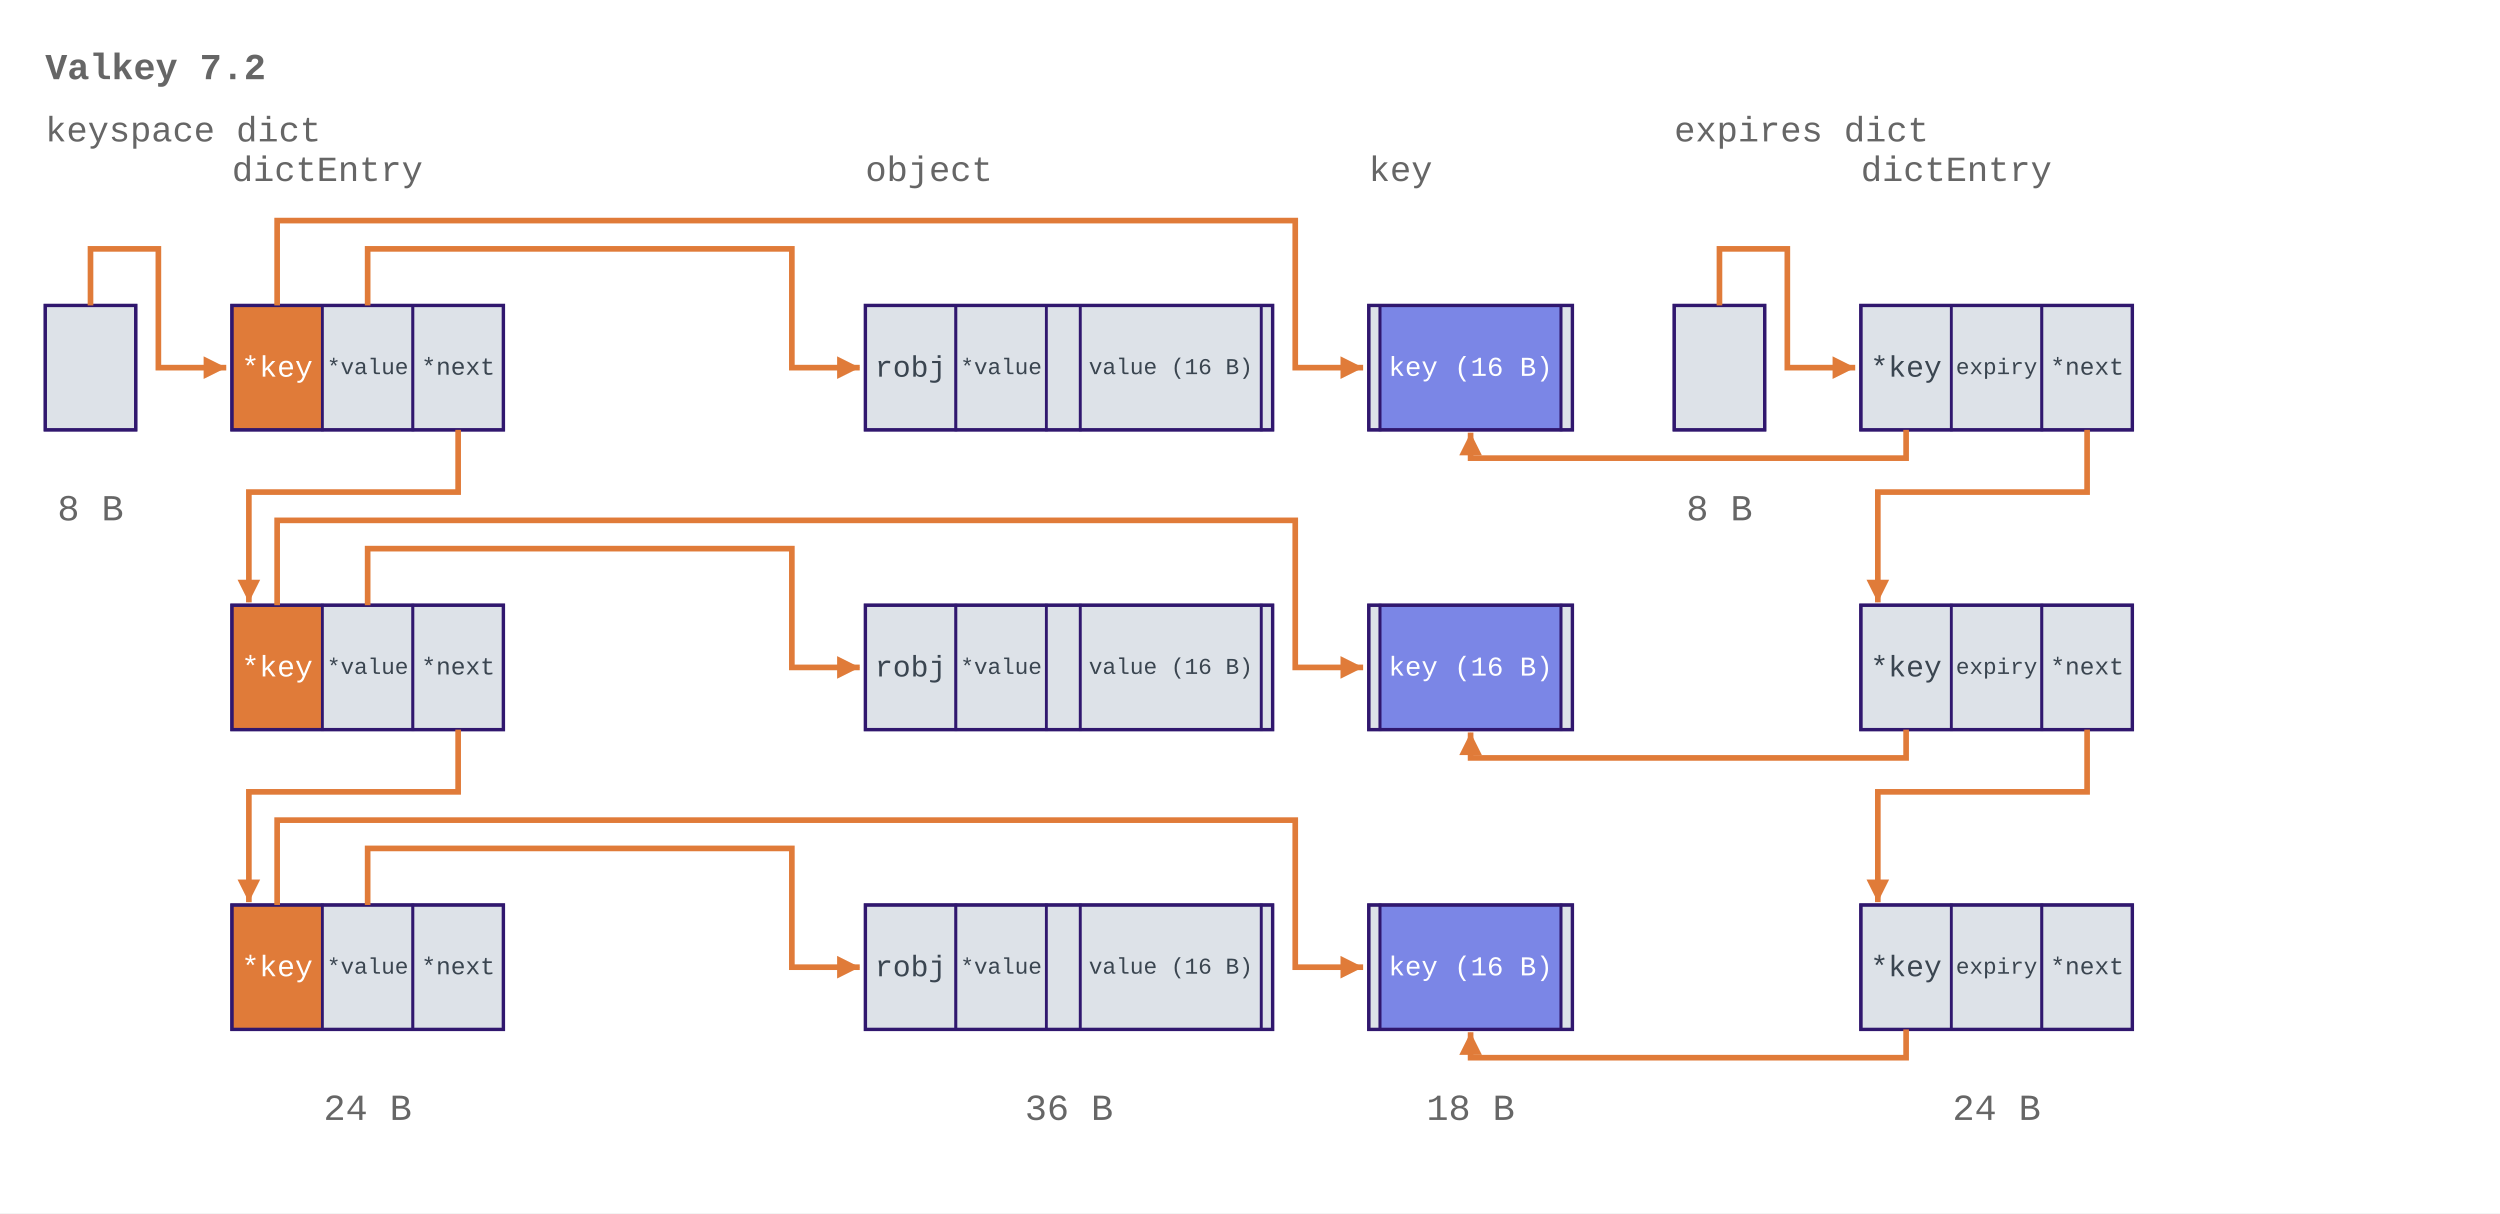
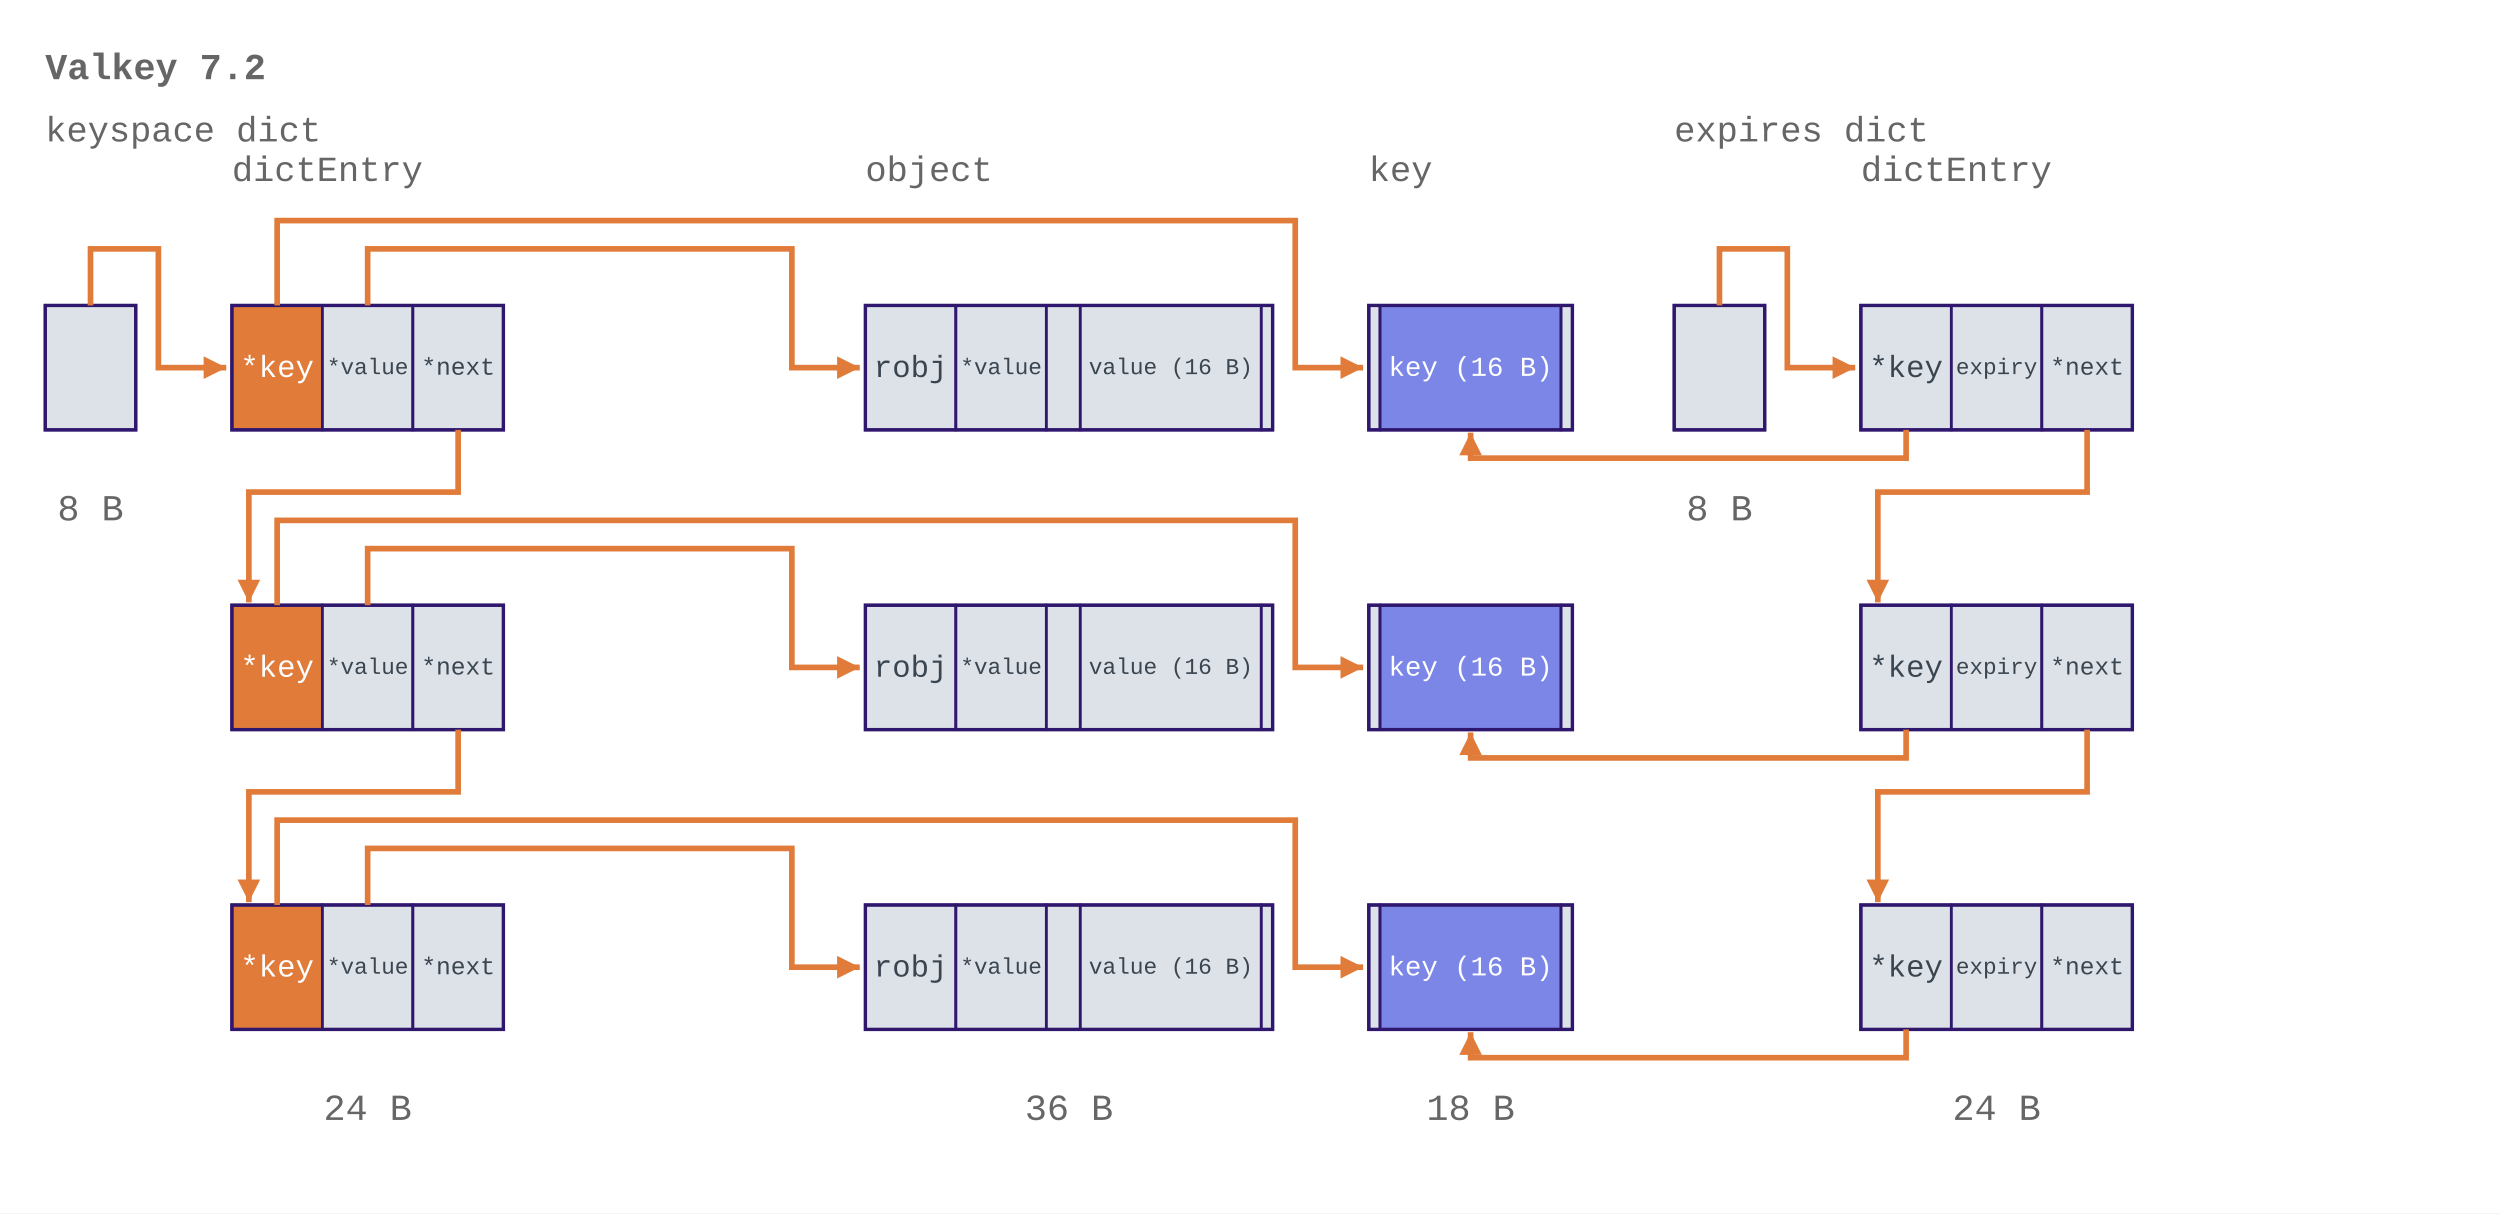
<svg xmlns="http://www.w3.org/2000/svg" width="884" viewBox="0 0 884 429" font-family="'Fira Mono', Consolas, Menlo, Monaco, 'Courier New', monospace">
  <defs>
    <defs>
      <pattern id="fd-hatch" width="6" height="6" patternTransform="rotate(45)" patternUnits="userSpaceOnUse">
        <rect class="fd-hatch-background" fill="#f5f7f7" width="6" height="6" />
        <line class="fd-hatch-lines" stroke="#b9c2cc" stroke-width="1.5" x1="0" y1="0" x2="0" y2="6" />
      </pattern>
    </defs>
    <marker id="arrowhead" markerWidth="8" markerHeight="8" refX="7" refY="4" orient="auto">
      <path d="M0,0 L8,4 L0,8 z" fill="#e07b39" />
    </marker>
  </defs>
  <rect width="884" height="429" fill="#ffffff" />
  <text x="16.0" y="28.0" font-family="'Fira Mono', Consolas, Menlo, Monaco, 'Courier New', monospace" font-size="13" font-weight="bold" fill="#666666" text-anchor="start">Valkey 7.2</text>
  <g transform="translate(16.00 108.00)">
    <rect class="fd-role-overhead" fill="#dde2e8" stroke="#30176e" stroke-width="1" x="0.0" y="0.0" width="32.0" height="44" rx="0" />
  </g>
  <rect x="16.0" y="108.0" width="32.0" height="44.0" fill="none" stroke="#30176e" stroke-width="1.2" />
  <text x="32.0" y="184.0" font-family="'Fira Mono', Consolas, Menlo, Monaco, 'Courier New', monospace" font-size="13" font-weight="normal" fill="#666666" text-anchor="middle">8 B</text>
  <path d="M32.0,108.0 L32.0,88.0 L56.0,88.0 L56.0,130.0 L80.0,130.0" stroke="#e07b39" stroke-width="2" fill="none" />
  <polygon points="80.0,130.0 72.0,126.0 72.0,134.0" fill="#e07b39" />
  <g transform="translate(592.00 108.00)">
    <rect class="fd-role-overhead" fill="#dde2e8" stroke="#30176e" stroke-width="1" x="0.0" y="0.0" width="32.0" height="44" rx="0" />
  </g>
  <rect x="592.0" y="108.0" width="32.0" height="44.0" fill="none" stroke="#30176e" stroke-width="1.2" />
  <text x="608.0" y="184.0" font-family="'Fira Mono', Consolas, Menlo, Monaco, 'Courier New', monospace" font-size="13" font-weight="normal" fill="#666666" text-anchor="middle">8 B</text>
  <path d="M608.0,108.0 L608.0,88.0 L632.0,88.0 L632.0,130.0 L656.0,130.0" stroke="#e07b39" stroke-width="2" fill="none" />
  <polygon points="656.0,130.0 648.0,126.0 648.0,134.0" fill="#e07b39" />
  <g transform="translate(82.00 108.00)">
    <rect class="fd-role-pointer" fill="#e07b39" stroke="#30176e" stroke-width="1" x="0.0" y="0.0" width="32.0" height="44" rx="0" />
    <rect class="fd-role-overhead" fill="#dde2e8" stroke="#30176e" stroke-width="1" x="32.0" y="0.0" width="32.0" height="44" rx="0" />
    <rect class="fd-role-overhead" fill="#dde2e8" stroke="#30176e" stroke-width="1" x="64.0" y="0.0" width="32.0" height="44" rx="0" />
  </g>
  <rect x="82.0" y="108.0" width="96.0" height="44.0" fill="none" stroke="#30176e" stroke-width="1.2" />
-   <text x="98.0" y="133.2" font-family="'Fira Mono', Consolas, Menlo, Monaco, 'Courier New', monospace" font-size="10.5" font-weight="normal" fill="#ffffff" text-anchor="middle">*key</text>
+   <text x="98.0" y="133.3" font-family="'Fira Mono', Consolas, Menlo, Monaco, 'Courier New', monospace" font-size="10.833" font-weight="normal" fill="#ffffff" text-anchor="middle">*key</text>
  <text x="130.0" y="132.3" font-family="'Fira Mono', Consolas, Menlo, Monaco, 'Courier New', monospace" font-size="8.0" font-weight="normal" fill="#3a4550" text-anchor="middle">*value</text>
  <text x="162.0" y="132.5" font-family="'Fira Mono', Consolas, Menlo, Monaco, 'Courier New', monospace" font-size="8.667" font-weight="normal" fill="#3a4550" text-anchor="middle">*next</text>
  <g transform="translate(306.00 108.00)">
    <rect class="fd-role-overhead" fill="#dde2e8" stroke="#30176e" stroke-width="1" x="0.0" y="0.0" width="32.0" height="44" rx="0" />
    <rect class="fd-role-overhead" fill="#dde2e8" stroke="#30176e" stroke-width="1" x="32.0" y="0.0" width="32.0" height="44" rx="0" />
    <rect class="fd-role-overhead" fill="#dde2e8" stroke="#30176e" stroke-width="1" x="64.0" y="0.0" width="12.0" height="44" rx="0" />
    <rect class="fd-role-overhead" fill="#dde2e8" stroke="#30176e" stroke-width="1" x="76.0" y="0.0" width="64.0" height="44" rx="0" />
    <rect class="fd-role-overhead" fill="#dde2e8" stroke="#30176e" stroke-width="1" x="140.0" y="0.0" width="4.0" height="44" rx="0" />
  </g>
  <rect x="306.0" y="108.0" width="144.0" height="44.0" fill="none" stroke="#30176e" stroke-width="1.2" />
-   <text x="322.0" y="133.2" font-family="'Fira Mono', Consolas, Menlo, Monaco, 'Courier New', monospace" font-size="10.5" font-weight="normal" fill="#3a4550" text-anchor="middle">robj</text>
+   <text x="322.0" y="133.3" font-family="'Fira Mono', Consolas, Menlo, Monaco, 'Courier New', monospace" font-size="10.833" font-weight="normal" fill="#3a4550" text-anchor="middle">robj</text>
  <text x="354.0" y="132.3" font-family="'Fira Mono', Consolas, Menlo, Monaco, 'Courier New', monospace" font-size="8.0" font-weight="normal" fill="#3a4550" text-anchor="middle">*value</text>
  <text x="414.0" y="132.3" font-family="'Fira Mono', Consolas, Menlo, Monaco, 'Courier New', monospace" font-size="8.056" font-weight="normal" fill="#3a4550" text-anchor="middle">value (16 B)</text>
  <g transform="translate(658.00 108.00)">
    <rect class="fd-role-overhead" fill="#dde2e8" stroke="#30176e" stroke-width="1" x="0.0" y="0.0" width="32.0" height="44" rx="0" />
    <rect class="fd-role-overhead" fill="#dde2e8" stroke="#30176e" stroke-width="1" x="32.0" y="0.0" width="32.0" height="44" rx="0" />
    <rect class="fd-role-overhead" fill="#dde2e8" stroke="#30176e" stroke-width="1" x="64.0" y="0.0" width="32.0" height="44" rx="0" />
  </g>
  <rect x="658.0" y="108.0" width="96.0" height="44.0" fill="none" stroke="#30176e" stroke-width="1.2" />
-   <text x="674.0" y="133.2" font-family="'Fira Mono', Consolas, Menlo, Monaco, 'Courier New', monospace" font-size="10.5" font-weight="normal" fill="#3a4550" text-anchor="middle">*key</text>
+   <text x="674.0" y="133.3" font-family="'Fira Mono', Consolas, Menlo, Monaco, 'Courier New', monospace" font-size="10.833" font-weight="normal" fill="#3a4550" text-anchor="middle">*key</text>
  <text x="706.0" y="132.3" font-family="'Fira Mono', Consolas, Menlo, Monaco, 'Courier New', monospace" font-size="8.0" font-weight="normal" fill="#3a4550" text-anchor="middle">expiry</text>
  <text x="738.0" y="132.5" font-family="'Fira Mono', Consolas, Menlo, Monaco, 'Courier New', monospace" font-size="8.667" font-weight="normal" fill="#3a4550" text-anchor="middle">*next</text>
  <path d="M130.0,108.0 L130.0,88.0 L280.0,88.0 L280.0,130.0 L304.0,130.0" stroke="#e07b39" stroke-width="2" fill="none" />
  <polygon points="304.0,130.0 296.0,126.0 296.0,134.0" fill="#e07b39" />
  <g transform="translate(484.00 108.00)">
    <rect class="fd-role-overhead" fill="#dde2e8" stroke="#30176e" stroke-width="1" x="0.0" y="0.0" width="4.0" height="44" rx="0" />
    <rect class="fd-role-data" fill="#7b86e6" stroke="#30176e" stroke-width="1" x="4.0" y="0.0" width="64.0" height="44" rx="0" />
    <rect class="fd-role-overhead" fill="#dde2e8" stroke="#30176e" stroke-width="1" x="68.0" y="0.0" width="4.0" height="44" rx="0" />
  </g>
  <rect x="484.0" y="108.0" width="72.0" height="44.0" fill="none" stroke="#30176e" stroke-width="1.2" />
  <text x="520.0" y="132.9" font-family="'Fira Mono', Consolas, Menlo, Monaco, 'Courier New', monospace" font-size="9.667" font-weight="normal" fill="#ffffff" text-anchor="middle">key (16 B)</text>
  <path d="M98.0,108.0 L98.0,78.0 L458.0,78.0 L458.0,130.0 L482.0,130.0" stroke="#e07b39" stroke-width="2" fill="none" />
  <polygon points="482.0,130.0 474.0,126.0 474.0,134.0" fill="#e07b39" />
  <path d="M674.0,152.0 L674.0,162.0 L520.0,162.0 L520.0,153.0" stroke="#e07b39" stroke-width="2" fill="none" />
  <polygon points="520.0,153.0 516.0,161.0 524.0,161.0" fill="#e07b39" />
  <path d="M162.0,152.0 L162.0,174.0 L88.0,174.0 L88.0,213.0" stroke="#e07b39" stroke-width="2" fill="none" />
  <polygon points="88.0,213.0 84.0,205.0 92.0,205.0" fill="#e07b39" />
  <path d="M738.0,152.0 L738.0,174.0 L664.0,174.0 L664.0,213.0" stroke="#e07b39" stroke-width="2" fill="none" />
  <polygon points="664.0,213.0 660.0,205.0 668.0,205.0" fill="#e07b39" />
  <g transform="translate(82.00 214.00)">
    <rect class="fd-role-pointer" fill="#e07b39" stroke="#30176e" stroke-width="1" x="0.0" y="0.0" width="32.0" height="44" rx="0" />
    <rect class="fd-role-overhead" fill="#dde2e8" stroke="#30176e" stroke-width="1" x="32.0" y="0.0" width="32.0" height="44" rx="0" />
    <rect class="fd-role-overhead" fill="#dde2e8" stroke="#30176e" stroke-width="1" x="64.0" y="0.0" width="32.0" height="44" rx="0" />
  </g>
  <rect x="82.0" y="214.0" width="96.0" height="44.0" fill="none" stroke="#30176e" stroke-width="1.2" />
-   <text x="98.0" y="239.2" font-family="'Fira Mono', Consolas, Menlo, Monaco, 'Courier New', monospace" font-size="10.5" font-weight="normal" fill="#ffffff" text-anchor="middle">*key</text>
+   <text x="98.0" y="239.3" font-family="'Fira Mono', Consolas, Menlo, Monaco, 'Courier New', monospace" font-size="10.833" font-weight="normal" fill="#ffffff" text-anchor="middle">*key</text>
  <text x="130.0" y="238.3" font-family="'Fira Mono', Consolas, Menlo, Monaco, 'Courier New', monospace" font-size="8.0" font-weight="normal" fill="#3a4550" text-anchor="middle">*value</text>
  <text x="162.0" y="238.5" font-family="'Fira Mono', Consolas, Menlo, Monaco, 'Courier New', monospace" font-size="8.667" font-weight="normal" fill="#3a4550" text-anchor="middle">*next</text>
  <g transform="translate(306.00 214.00)">
    <rect class="fd-role-overhead" fill="#dde2e8" stroke="#30176e" stroke-width="1" x="0.0" y="0.0" width="32.0" height="44" rx="0" />
    <rect class="fd-role-overhead" fill="#dde2e8" stroke="#30176e" stroke-width="1" x="32.0" y="0.0" width="32.0" height="44" rx="0" />
    <rect class="fd-role-overhead" fill="#dde2e8" stroke="#30176e" stroke-width="1" x="64.0" y="0.0" width="12.0" height="44" rx="0" />
    <rect class="fd-role-overhead" fill="#dde2e8" stroke="#30176e" stroke-width="1" x="76.0" y="0.0" width="64.0" height="44" rx="0" />
    <rect class="fd-role-overhead" fill="#dde2e8" stroke="#30176e" stroke-width="1" x="140.0" y="0.0" width="4.0" height="44" rx="0" />
  </g>
  <rect x="306.0" y="214.0" width="144.0" height="44.0" fill="none" stroke="#30176e" stroke-width="1.2" />
-   <text x="322.0" y="239.2" font-family="'Fira Mono', Consolas, Menlo, Monaco, 'Courier New', monospace" font-size="10.5" font-weight="normal" fill="#3a4550" text-anchor="middle">robj</text>
+   <text x="322.0" y="239.3" font-family="'Fira Mono', Consolas, Menlo, Monaco, 'Courier New', monospace" font-size="10.833" font-weight="normal" fill="#3a4550" text-anchor="middle">robj</text>
  <text x="354.0" y="238.3" font-family="'Fira Mono', Consolas, Menlo, Monaco, 'Courier New', monospace" font-size="8.0" font-weight="normal" fill="#3a4550" text-anchor="middle">*value</text>
  <text x="414.0" y="238.3" font-family="'Fira Mono', Consolas, Menlo, Monaco, 'Courier New', monospace" font-size="8.056" font-weight="normal" fill="#3a4550" text-anchor="middle">value (16 B)</text>
  <g transform="translate(658.00 214.00)">
    <rect class="fd-role-overhead" fill="#dde2e8" stroke="#30176e" stroke-width="1" x="0.0" y="0.0" width="32.0" height="44" rx="0" />
    <rect class="fd-role-overhead" fill="#dde2e8" stroke="#30176e" stroke-width="1" x="32.0" y="0.0" width="32.0" height="44" rx="0" />
    <rect class="fd-role-overhead" fill="#dde2e8" stroke="#30176e" stroke-width="1" x="64.0" y="0.0" width="32.0" height="44" rx="0" />
  </g>
  <rect x="658.0" y="214.0" width="96.0" height="44.0" fill="none" stroke="#30176e" stroke-width="1.2" />
-   <text x="674.0" y="239.2" font-family="'Fira Mono', Consolas, Menlo, Monaco, 'Courier New', monospace" font-size="10.5" font-weight="normal" fill="#3a4550" text-anchor="middle">*key</text>
+   <text x="674.0" y="239.3" font-family="'Fira Mono', Consolas, Menlo, Monaco, 'Courier New', monospace" font-size="10.833" font-weight="normal" fill="#3a4550" text-anchor="middle">*key</text>
  <text x="706.0" y="238.3" font-family="'Fira Mono', Consolas, Menlo, Monaco, 'Courier New', monospace" font-size="8.0" font-weight="normal" fill="#3a4550" text-anchor="middle">expiry</text>
  <text x="738.0" y="238.5" font-family="'Fira Mono', Consolas, Menlo, Monaco, 'Courier New', monospace" font-size="8.667" font-weight="normal" fill="#3a4550" text-anchor="middle">*next</text>
  <path d="M130.0,214.0 L130.0,194.0 L280.0,194.0 L280.0,236.0 L304.0,236.0" stroke="#e07b39" stroke-width="2" fill="none" />
  <polygon points="304.0,236.0 296.0,232.0 296.0,240.0" fill="#e07b39" />
  <g transform="translate(484.00 214.00)">
    <rect class="fd-role-overhead" fill="#dde2e8" stroke="#30176e" stroke-width="1" x="0.0" y="0.0" width="4.0" height="44" rx="0" />
    <rect class="fd-role-data" fill="#7b86e6" stroke="#30176e" stroke-width="1" x="4.0" y="0.0" width="64.0" height="44" rx="0" />
    <rect class="fd-role-overhead" fill="#dde2e8" stroke="#30176e" stroke-width="1" x="68.0" y="0.0" width="4.0" height="44" rx="0" />
  </g>
  <rect x="484.0" y="214.0" width="72.0" height="44.0" fill="none" stroke="#30176e" stroke-width="1.2" />
  <text x="520.0" y="238.9" font-family="'Fira Mono', Consolas, Menlo, Monaco, 'Courier New', monospace" font-size="9.667" font-weight="normal" fill="#ffffff" text-anchor="middle">key (16 B)</text>
  <path d="M98.0,214.0 L98.0,184.0 L458.0,184.0 L458.0,236.0 L482.0,236.0" stroke="#e07b39" stroke-width="2" fill="none" />
  <polygon points="482.0,236.0 474.0,232.0 474.0,240.0" fill="#e07b39" />
  <path d="M674.0,258.0 L674.0,268.0 L520.0,268.0 L520.0,259.0" stroke="#e07b39" stroke-width="2" fill="none" />
  <polygon points="520.0,259.0 516.0,267.0 524.0,267.0" fill="#e07b39" />
  <path d="M162.0,258.0 L162.0,280.0 L88.0,280.0 L88.0,319.0" stroke="#e07b39" stroke-width="2" fill="none" />
  <polygon points="88.0,319.0 84.0,311.0 92.0,311.0" fill="#e07b39" />
  <path d="M738.0,258.0 L738.0,280.0 L664.0,280.0 L664.0,319.0" stroke="#e07b39" stroke-width="2" fill="none" />
  <polygon points="664.0,319.0 660.0,311.0 668.0,311.0" fill="#e07b39" />
  <g transform="translate(82.00 320.00)">
    <rect class="fd-role-pointer" fill="#e07b39" stroke="#30176e" stroke-width="1" x="0.0" y="0.0" width="32.0" height="44" rx="0" />
    <rect class="fd-role-overhead" fill="#dde2e8" stroke="#30176e" stroke-width="1" x="32.0" y="0.0" width="32.0" height="44" rx="0" />
    <rect class="fd-role-overhead" fill="#dde2e8" stroke="#30176e" stroke-width="1" x="64.0" y="0.0" width="32.0" height="44" rx="0" />
  </g>
  <rect x="82.0" y="320.0" width="96.0" height="44.0" fill="none" stroke="#30176e" stroke-width="1.2" />
-   <text x="98.0" y="345.2" font-family="'Fira Mono', Consolas, Menlo, Monaco, 'Courier New', monospace" font-size="10.5" font-weight="normal" fill="#ffffff" text-anchor="middle">*key</text>
+   <text x="98.0" y="345.3" font-family="'Fira Mono', Consolas, Menlo, Monaco, 'Courier New', monospace" font-size="10.833" font-weight="normal" fill="#ffffff" text-anchor="middle">*key</text>
  <text x="130.0" y="344.3" font-family="'Fira Mono', Consolas, Menlo, Monaco, 'Courier New', monospace" font-size="8.0" font-weight="normal" fill="#3a4550" text-anchor="middle">*value</text>
  <text x="162.0" y="344.5" font-family="'Fira Mono', Consolas, Menlo, Monaco, 'Courier New', monospace" font-size="8.667" font-weight="normal" fill="#3a4550" text-anchor="middle">*next</text>
  <text x="130.0" y="396.0" font-family="'Fira Mono', Consolas, Menlo, Monaco, 'Courier New', monospace" font-size="13" font-weight="normal" fill="#666666" text-anchor="middle">24 B</text>
  <g transform="translate(306.00 320.00)">
    <rect class="fd-role-overhead" fill="#dde2e8" stroke="#30176e" stroke-width="1" x="0.0" y="0.0" width="32.0" height="44" rx="0" />
    <rect class="fd-role-overhead" fill="#dde2e8" stroke="#30176e" stroke-width="1" x="32.0" y="0.0" width="32.0" height="44" rx="0" />
    <rect class="fd-role-overhead" fill="#dde2e8" stroke="#30176e" stroke-width="1" x="64.0" y="0.0" width="12.0" height="44" rx="0" />
    <rect class="fd-role-overhead" fill="#dde2e8" stroke="#30176e" stroke-width="1" x="76.0" y="0.0" width="64.0" height="44" rx="0" />
    <rect class="fd-role-overhead" fill="#dde2e8" stroke="#30176e" stroke-width="1" x="140.0" y="0.0" width="4.0" height="44" rx="0" />
  </g>
  <rect x="306.0" y="320.0" width="144.0" height="44.0" fill="none" stroke="#30176e" stroke-width="1.2" />
-   <text x="322.0" y="345.2" font-family="'Fira Mono', Consolas, Menlo, Monaco, 'Courier New', monospace" font-size="10.5" font-weight="normal" fill="#3a4550" text-anchor="middle">robj</text>
+   <text x="322.0" y="345.3" font-family="'Fira Mono', Consolas, Menlo, Monaco, 'Courier New', monospace" font-size="10.833" font-weight="normal" fill="#3a4550" text-anchor="middle">robj</text>
  <text x="354.0" y="344.3" font-family="'Fira Mono', Consolas, Menlo, Monaco, 'Courier New', monospace" font-size="8.0" font-weight="normal" fill="#3a4550" text-anchor="middle">*value</text>
  <text x="414.0" y="344.3" font-family="'Fira Mono', Consolas, Menlo, Monaco, 'Courier New', monospace" font-size="8.056" font-weight="normal" fill="#3a4550" text-anchor="middle">value (16 B)</text>
  <text x="378.0" y="396.0" font-family="'Fira Mono', Consolas, Menlo, Monaco, 'Courier New', monospace" font-size="13" font-weight="normal" fill="#666666" text-anchor="middle">36 B</text>
  <g transform="translate(658.00 320.00)">
    <rect class="fd-role-overhead" fill="#dde2e8" stroke="#30176e" stroke-width="1" x="0.0" y="0.0" width="32.0" height="44" rx="0" />
    <rect class="fd-role-overhead" fill="#dde2e8" stroke="#30176e" stroke-width="1" x="32.0" y="0.0" width="32.0" height="44" rx="0" />
    <rect class="fd-role-overhead" fill="#dde2e8" stroke="#30176e" stroke-width="1" x="64.0" y="0.0" width="32.0" height="44" rx="0" />
  </g>
  <rect x="658.0" y="320.0" width="96.0" height="44.0" fill="none" stroke="#30176e" stroke-width="1.2" />
-   <text x="674.0" y="345.2" font-family="'Fira Mono', Consolas, Menlo, Monaco, 'Courier New', monospace" font-size="10.5" font-weight="normal" fill="#3a4550" text-anchor="middle">*key</text>
+   <text x="674.0" y="345.3" font-family="'Fira Mono', Consolas, Menlo, Monaco, 'Courier New', monospace" font-size="10.833" font-weight="normal" fill="#3a4550" text-anchor="middle">*key</text>
  <text x="706.0" y="344.3" font-family="'Fira Mono', Consolas, Menlo, Monaco, 'Courier New', monospace" font-size="8.0" font-weight="normal" fill="#3a4550" text-anchor="middle">expiry</text>
  <text x="738.0" y="344.5" font-family="'Fira Mono', Consolas, Menlo, Monaco, 'Courier New', monospace" font-size="8.667" font-weight="normal" fill="#3a4550" text-anchor="middle">*next</text>
  <text x="706.0" y="396.0" font-family="'Fira Mono', Consolas, Menlo, Monaco, 'Courier New', monospace" font-size="13" font-weight="normal" fill="#666666" text-anchor="middle">24 B</text>
  <path d="M130.0,320.0 L130.0,300.0 L280.0,300.0 L280.0,342.0 L304.0,342.0" stroke="#e07b39" stroke-width="2" fill="none" />
  <polygon points="304.0,342.0 296.0,338.0 296.0,346.0" fill="#e07b39" />
  <g transform="translate(484.00 320.00)">
    <rect class="fd-role-overhead" fill="#dde2e8" stroke="#30176e" stroke-width="1" x="0.0" y="0.0" width="4.0" height="44" rx="0" />
    <rect class="fd-role-data" fill="#7b86e6" stroke="#30176e" stroke-width="1" x="4.0" y="0.0" width="64.0" height="44" rx="0" />
    <rect class="fd-role-overhead" fill="#dde2e8" stroke="#30176e" stroke-width="1" x="68.0" y="0.0" width="4.0" height="44" rx="0" />
  </g>
  <rect x="484.0" y="320.0" width="72.0" height="44.0" fill="none" stroke="#30176e" stroke-width="1.2" />
  <text x="520.0" y="344.9" font-family="'Fira Mono', Consolas, Menlo, Monaco, 'Courier New', monospace" font-size="9.667" font-weight="normal" fill="#ffffff" text-anchor="middle">key (16 B)</text>
  <text x="520.0" y="396.0" font-family="'Fira Mono', Consolas, Menlo, Monaco, 'Courier New', monospace" font-size="13" font-weight="normal" fill="#666666" text-anchor="middle">18 B</text>
  <path d="M98.0,320.0 L98.0,290.0 L458.0,290.0 L458.0,342.0 L482.0,342.0" stroke="#e07b39" stroke-width="2" fill="none" />
  <polygon points="482.0,342.0 474.0,338.0 474.0,346.0" fill="#e07b39" />
  <path d="M674.0,364.0 L674.0,374.0 L520.0,374.0 L520.0,365.0" stroke="#e07b39" stroke-width="2" fill="none" />
  <polygon points="520.0,365.0 516.0,373.0 524.0,373.0" fill="#e07b39" />
  <text x="16.0" y="50.0" font-family="'Fira Mono', Consolas, Menlo, Monaco, 'Courier New', monospace" font-size="12.5" font-weight="normal" fill="#666666" text-anchor="start">keyspace dict</text>
  <text x="82.0" y="64.0" font-family="'Fira Mono', Consolas, Menlo, Monaco, 'Courier New', monospace" font-size="12.5" font-weight="normal" fill="#666666" text-anchor="start">dictEntry</text>
  <text x="306.0" y="64.0" font-family="'Fira Mono', Consolas, Menlo, Monaco, 'Courier New', monospace" font-size="12.5" font-weight="normal" fill="#666666" text-anchor="start">object</text>
  <text x="484.0" y="64.0" font-family="'Fira Mono', Consolas, Menlo, Monaco, 'Courier New', monospace" font-size="12.5" font-weight="normal" fill="#666666" text-anchor="start">key</text>
  <text x="592.0" y="50.0" font-family="'Fira Mono', Consolas, Menlo, Monaco, 'Courier New', monospace" font-size="12.5" font-weight="normal" fill="#666666" text-anchor="start">expires dict</text>
  <text x="658.0" y="64.0" font-family="'Fira Mono', Consolas, Menlo, Monaco, 'Courier New', monospace" font-size="12.5" font-weight="normal" fill="#666666" text-anchor="start">dictEntry</text>
</svg>
